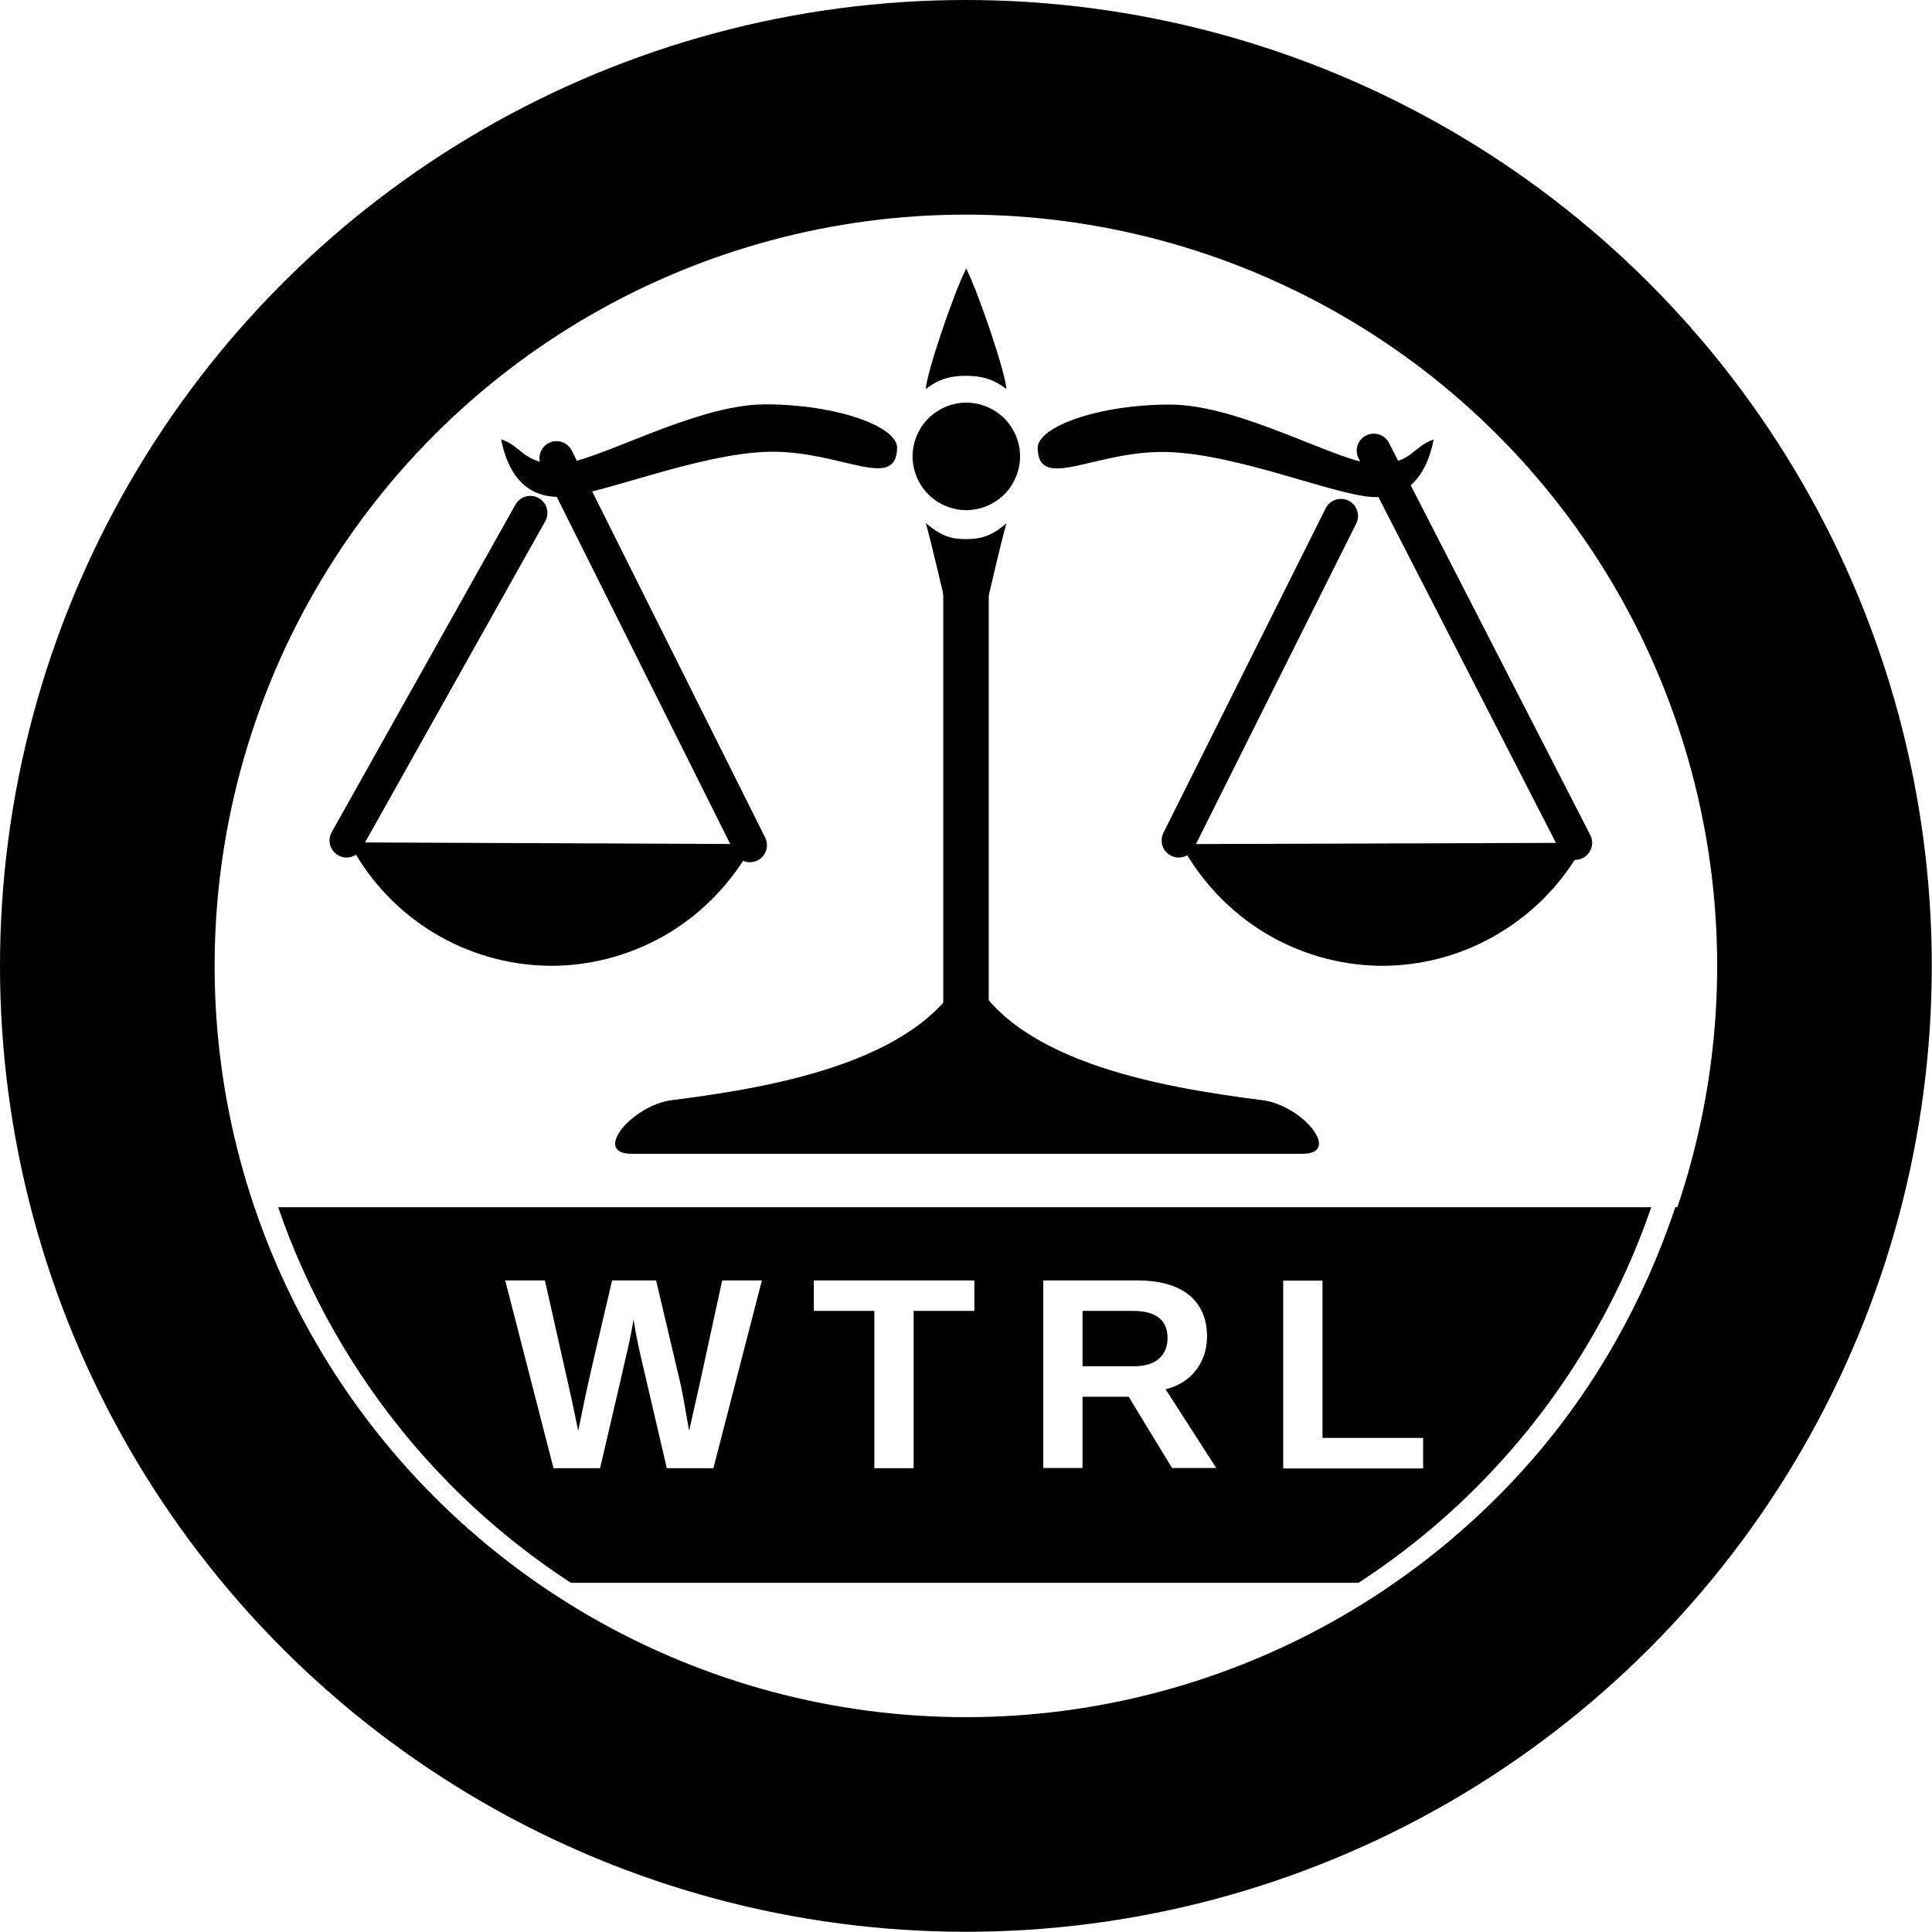
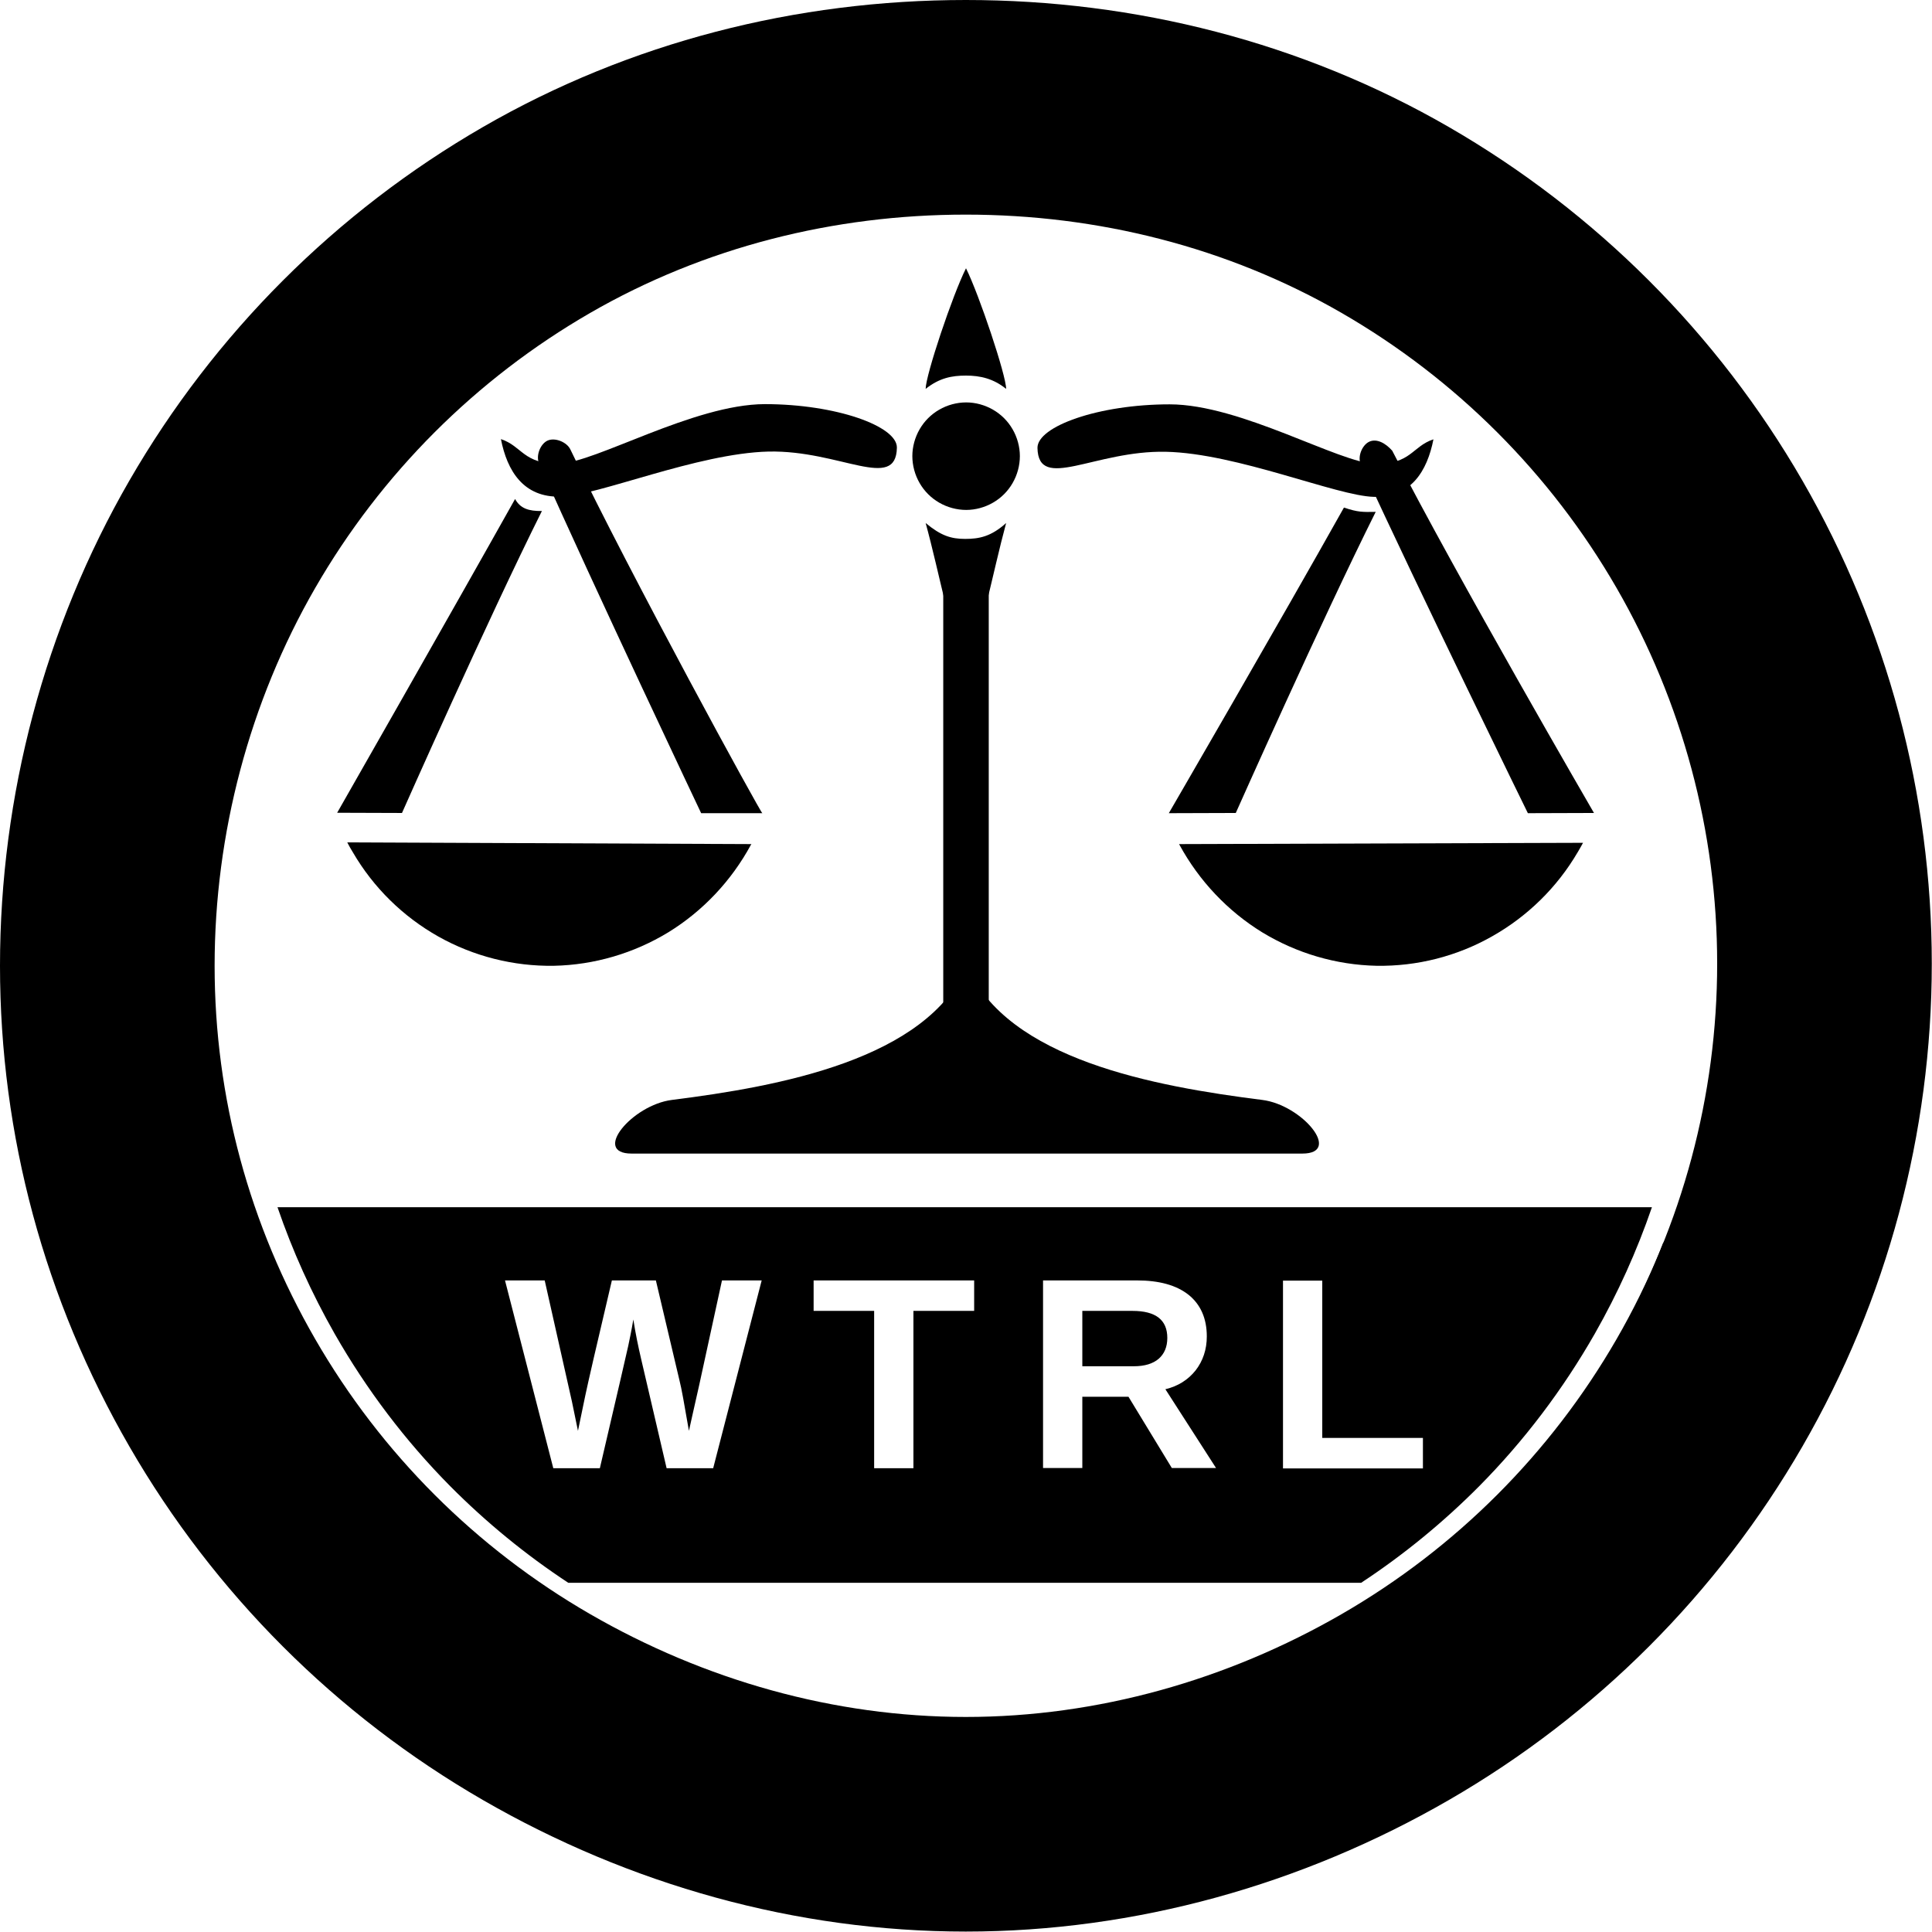
- <svg xmlns="http://www.w3.org/2000/svg" version="1.2" width="90.02mm" height="90.02mm" viewBox="11000 1000 9002 9002" preserveAspectRatio="xMidYMid" fill-rule="evenodd" stroke-width="28.222" stroke-linejoin="round" xml:space="preserve">
+ <svg xmlns="http://www.w3.org/2000/svg" version="1.2" width="90.02mm" height="90.01mm" viewBox="11001 1000 9002 9001" preserveAspectRatio="xMidYMid" fill-rule="evenodd" stroke-width="28.222" stroke-linejoin="round" xml:space="preserve">
  <defs class="EmbeddedBulletChars">
    <g id="bullet-char-template-57356" transform="scale(0.0004882812,-0.0004882812)">
      <path d="M 580,1141 L 1163,571 580,0 -4,571 580,1141 Z" />
    </g>
    <g id="bullet-char-template-57354" transform="scale(0.0004882812,-0.0004882812)">
      <path d="M 8,1128 L 1137,1128 1137,0 8,0 8,1128 Z" />
    </g>
    <g id="bullet-char-template-10146" transform="scale(0.0004882812,-0.0004882812)">
      <path d="M 174,0 L 602,739 174,1481 1456,739 174,0 Z M 1358,739 L 309,1346 659,739 1358,739 Z" />
    </g>
    <g id="bullet-char-template-10132" transform="scale(0.0004882812,-0.0004882812)">
      <path d="M 2015,739 L 1276,0 717,0 1260,543 174,543 174,936 1260,936 717,1481 1274,1481 2015,739 Z" />
    </g>
    <g id="bullet-char-template-10007" transform="scale(0.0004882812,-0.0004882812)">
      <path d="M 0,-2 C -7,14 -16,27 -25,37 L 356,567 C 262,823 215,952 215,954 215,979 228,992 255,992 264,992 276,990 289,987 310,991 331,999 354,1012 L 381,999 492,748 772,1049 836,1024 860,1049 C 881,1039 901,1025 922,1006 886,937 835,863 770,784 769,783 710,716 594,584 L 774,223 C 774,196 753,168 711,139 L 727,119 C 717,90 699,76 672,76 641,76 570,178 457,381 L 164,-76 C 142,-110 111,-127 72,-127 30,-127 9,-110 8,-76 1,-67 -2,-52 -2,-32 -2,-23 -1,-13 0,-2 Z" />
    </g>
    <g id="bullet-char-template-10004" transform="scale(0.0004882812,-0.0004882812)">
      <path d="M 285,-33 C 182,-33 111,30 74,156 52,228 41,333 41,471 41,549 55,616 82,672 116,743 169,778 240,778 293,778 328,747 346,684 L 369,508 C 377,444 397,411 428,410 L 1163,1116 C 1174,1127 1196,1133 1229,1133 1271,1133 1292,1118 1292,1087 L 1292,965 C 1292,929 1282,901 1262,881 L 442,47 C 390,-6 338,-33 285,-33 Z" />
    </g>
    <g id="bullet-char-template-9679" transform="scale(0.0004882812,-0.0004882812)">
      <path d="M 813,0 C 632,0 489,54 383,161 276,268 223,411 223,592 223,773 276,916 383,1023 489,1130 632,1184 813,1184 992,1184 1136,1130 1245,1023 1353,916 1407,772 1407,592 1407,412 1353,268 1245,161 1136,54 992,0 813,0 Z" />
    </g>
    <g id="bullet-char-template-8226" transform="scale(0.0004882812,-0.0004882812)">
      <path d="M 346,457 C 273,457 209,483 155,535 101,586 74,649 74,723 74,796 101,859 155,911 209,963 273,989 346,989 419,989 480,963 531,910 582,859 608,796 608,723 608,648 583,586 532,535 482,483 420,457 346,457 Z" />
    </g>
    <g id="bullet-char-template-8211" transform="scale(0.0004882812,-0.0004882812)">
      <path d="M -4,459 L 1135,459 1135,606 -4,606 -4,459 Z" />
    </g>
    <g id="bullet-char-template-61548" transform="scale(0.0004882812,-0.0004882812)">
      <path d="M 173,740 C 173,903 231,1043 346,1159 462,1274 601,1332 765,1332 928,1332 1067,1274 1183,1159 1299,1043 1357,903 1357,740 1357,577 1299,437 1183,322 1067,206 928,148 765,148 601,148 462,206 346,322 231,437 173,577 173,740 Z" />
    </g>
  </defs>
  <g class="Page">
    <g class="Group">
-       <g class="com.sun.star.drawing.ClosedBezierShape">
+       <g class="com.sun.star.drawing.CustomShape">
        <g id="id3">
-           <rect class="BoundingBox" stroke="none" fill="none" x="11000" y="1000" width="9002" height="9002" />
-           <path fill="rgb(0,0,0)" stroke="none" d="M 18532,7251 C 18839,6719 19001,6115 19001,5501 19001,4886 18839,4282 18532,3750 18225,3218 17783,2776 17251,2469 16719,2162 16115,2000 15500,2000 14886,2000 14282,2162 13750,2469 13218,2776 12776,3218 12469,3750 12162,4282 12000,4886 12000,5501 12000,6115 12162,6719 12469,7251 12776,7783 13218,8225 13750,8532 14282,8839 14886,9001 15501,9001 16115,9001 16719,8839 17251,8532 17783,8225 18225,7783 18532,7251 Z M 19398,7751 C 19003,8435 18435,9003 17751,9398 17067,9793 16291,10001 15501,10001 14710,10001 13934,9793 13250,9398 12566,9003 11998,8435 11603,7751 11208,7067 11000,6291 11000,5501 11000,4710 11208,3934 11603,3250 11998,2566 12566,1998 13250,1603 13934,1208 14710,1000 15500,1000 16291,1000 17067,1208 17751,1603 18435,1998 19003,2566 19398,3250 19793,3934 20001,4710 20001,5501 20001,6291 19793,7067 19398,7751 Z" />
+           <rect class="BoundingBox" stroke="none" fill="none" x="15252" y="2874" width="502" height="503" />
+           <path fill="rgb(0,0,0)" stroke="none" d="M 15753,3125 C 15753,3169 15741,3213 15719,3251 15697,3289 15666,3320 15628,3342 15590,3364 15546,3376 15503,3376 15459,3376 15415,3364 15377,3342 15339,3320 15308,3289 15286,3251 15264,3213 15252,3169 15252,3125 15252,3082 15264,3038 15286,3000 15308,2962 15339,2931 15377,2909 15415,2887 15459,2875 15503,2875 15546,2875 15590,2887 15628,2909 15666,2931 15697,2962 15719,3000 15741,3038 15753,3082 15753,3125 L 15753,3125 Z" />
        </g>
      </g>
-       <g class="com.sun.star.drawing.EllipseShape">
+       <g class="com.sun.star.drawing.LineShape">
        <g id="id4">
-           <rect class="BoundingBox" stroke="none" fill="none" x="16501" y="4927" width="1884" height="574" />
-           <path fill="rgb(0,0,0)" stroke="none" d="M 18384,4927 C 18376,4942 18368,4956 18359,4971 18263,5135 18125,5270 17960,5363 17796,5456 17610,5503 17422,5500 17234,5496 17050,5442 16889,5344 16728,5245 16595,5104 16504,4937 16503,4935 16502,4934 16502,4933 L 18384,4927 Z" />
+           <rect class="BoundingBox" stroke="none" fill="none" x="15396" y="3644" width="213" height="2650" />
+           <path fill="none" stroke="rgb(0,0,0)" stroke-width="212" stroke-linejoin="round" stroke-linecap="round" d="M 15502,6187 L 15502,3750" />
        </g>
      </g>
      <g class="com.sun.star.drawing.EllipseShape">
        <g id="id5">
-           <rect class="BoundingBox" stroke="none" fill="none" x="12625" y="4925" width="1886" height="577" />
-           <path fill="rgb(0,0,0)" stroke="none" d="M 14509,4933 C 14509,4934 14508,4935 14507,4936 14416,5104 14283,5245 14122,5344 13961,5442 13777,5496 13589,5500 13401,5503 13215,5456 13051,5364 12886,5271 12748,5136 12652,4971 12643,4956 12634,4941 12626,4925 L 14509,4933 Z" />
+           <rect class="BoundingBox" stroke="none" fill="none" x="16494" y="4927" width="1884" height="574" />
+           <path fill="rgb(0,0,0)" stroke="none" d="M 18377,4927 C 18369,4942 18361,4956 18352,4971 18256,5135 18118,5270 17953,5363 17789,5456 17603,5503 17415,5500 17227,5496 17043,5442 16882,5344 16721,5245 16588,5104 16497,4937 16496,4935 16495,4934 16495,4933 L 18377,4927 Z" />
+         </g>
+       </g>
+       <g class="com.sun.star.drawing.EllipseShape">
+         <g id="id6">
+           <rect class="BoundingBox" stroke="none" fill="none" x="12618" y="4925" width="1886" height="577" />
+           <path fill="rgb(0,0,0)" stroke="none" d="M 14502,4933 C 14502,4934 14501,4935 14500,4936 14409,5104 14276,5245 14115,5344 13954,5442 13770,5496 13582,5500 13394,5503 13208,5456 13044,5364 12879,5271 12741,5136 12645,4971 12636,4956 12627,4941 12619,4925 L 14502,4933 Z" />
        </g>
      </g>
      <g class="com.sun.star.drawing.ClosedBezierShape">
-         <g id="id6">
-           <rect class="BoundingBox" stroke="none" fill="none" x="13866" y="5501" width="3281" height="877" />
-           <path fill="rgb(0,0,0)" stroke="none" d="M 13943,6376 C 13756,6376 13946,6149 14131,6126 14631,6063 15318,5938 15506,5501 15693,5938 16381,6063 16881,6126 17067,6149 17256,6376 17068,6376 15922,6376 15089,6376 13943,6376 Z" />
+         <g id="id7">
+           <rect class="BoundingBox" stroke="none" fill="none" x="13866" y="5500" width="3282" height="877" />
+           <path fill="rgb(0,0,0)" stroke="none" d="M 13944,6375 C 13757,6375 13947,6148 14132,6125 14632,6062 15319,5937 15507,5500 15694,5937 16382,6062 16882,6125 17068,6148 17257,6375 17069,6375 15923,6375 15090,6375 13944,6375 Z" />
        </g>
      </g>
-       <g class="com.sun.star.drawing.LineShape">
-         <g id="id7">
-           <rect class="BoundingBox" stroke="none" fill="none" x="15395" y="3645" width="213" height="2650" />
-           <path fill="none" stroke="rgb(0,0,0)" stroke-width="212" stroke-linejoin="round" stroke-linecap="round" d="M 15501,6188 L 15501,3751" />
-         </g>
-       </g>
-       <g class="com.sun.star.drawing.CustomShape">
+       <g class="com.sun.star.drawing.ClosedBezierShape">
        <g id="id8">
-           <rect class="BoundingBox" stroke="none" fill="none" x="15252" y="2876" width="502" height="502" />
-           <path fill="rgb(0,0,0)" stroke="none" d="M 15753,3127 C 15753,3170 15741,3214 15719,3252 15697,3290 15666,3321 15628,3343 15590,3365 15546,3377 15503,3377 15459,3377 15415,3365 15377,3343 15339,3321 15308,3290 15286,3252 15264,3214 15252,3170 15252,3127 15252,3083 15264,3039 15286,3001 15308,2963 15339,2932 15377,2910 15415,2888 15459,2876 15503,2876 15546,2876 15590,2888 15628,2910 15666,2932 15697,2963 15719,3001 15741,3039 15753,3083 15753,3126 L 15753,3127 Z" />
+           <rect class="BoundingBox" stroke="none" fill="none" x="15314" y="2250" width="376" height="563" />
+           <path fill="rgb(0,0,0)" stroke="none" d="M 15689,2812 C 15630,2764 15568,2750 15502,2750 15436,2750 15378,2761 15314,2812 15314,2749 15439,2375 15502,2250 15564,2375 15689,2749 15689,2812 Z" />
        </g>
      </g>
      <g class="com.sun.star.drawing.ClosedBezierShape">
        <g id="id9">
-           <rect class="BoundingBox" stroke="none" fill="none" x="15314" y="2250" width="376" height="564" />
-           <path fill="rgb(0,0,0)" stroke="none" d="M 15689,2813 C 15630,2765 15568,2751 15502,2751 15436,2751 15378,2762 15314,2813 15314,2750 15439,2376 15502,2251 15564,2376 15689,2750 15689,2813 Z" />
+           <rect class="BoundingBox" stroke="none" fill="none" x="15314" y="3437" width="376" height="689" />
+           <path fill="rgb(0,0,0)" stroke="none" d="M 15689,3437 C 15619,3500 15564,3511 15498,3511 15432,3511 15385,3496 15314,3437 15377,3666 15439,4000 15502,4125 15564,4000 15627,3666 15689,3437 Z" />
        </g>
      </g>
      <g class="com.sun.star.drawing.ClosedBezierShape">
        <g id="id10">
-           <rect class="BoundingBox" stroke="none" fill="none" x="15314" y="3438" width="376" height="689" />
-           <path fill="rgb(0,0,0)" stroke="none" d="M 15689,3438 C 15619,3501 15564,3512 15498,3512 15432,3512 15385,3497 15314,3438 15377,3667 15439,4001 15502,4126 15564,4001 15627,3667 15689,3438 Z" />
+           <rect class="BoundingBox" stroke="none" fill="none" x="13335" y="2882" width="1846" height="433" />
+           <path fill="rgb(0,0,0)" stroke="none" d="M 14564,2883 C 14232,2884 13774,3157 13606,3160 13439,3163 13435,3079 13335,3046 13364,3194 13440,3319 13613,3314 13787,3310 14250,3112 14582,3104 14915,3097 15176,3292 15180,3086 15182,2986 14897,2883 14564,2883 Z" />
        </g>
      </g>
      <g class="com.sun.star.drawing.ClosedBezierShape">
        <g id="id11">
-           <rect class="BoundingBox" stroke="none" fill="none" x="13335" y="2883" width="1846" height="433" />
-           <path fill="rgb(0,0,0)" stroke="none" d="M 14564,2884 C 14232,2885 13774,3158 13606,3161 13439,3164 13435,3080 13335,3047 13364,3195 13440,3320 13613,3315 13787,3311 14250,3113 14582,3105 14915,3098 15176,3293 15180,3087 15182,2987 14897,2884 14564,2884 Z" />
+           <rect class="BoundingBox" stroke="none" fill="none" x="15835" y="2883" width="1846" height="433" />
+           <path fill="rgb(0,0,0)" stroke="none" d="M 16451,2884 C 16783,2884 17242,3158 17409,3161 17576,3164 17580,3080 17680,3047 17651,3195 17575,3320 17402,3315 17229,3311 16765,3112 16433,3105 16101,3098 15839,3293 15835,3087 15834,2987 16119,2884 16451,2884 Z" />
        </g>
      </g>
      <g class="com.sun.star.drawing.ClosedBezierShape">
        <g id="id12">
-           <rect class="BoundingBox" stroke="none" fill="none" x="15835" y="2884" width="1846" height="433" />
-           <path fill="rgb(0,0,0)" stroke="none" d="M 16451,2885 C 16783,2885 17242,3159 17409,3162 17576,3165 17580,3081 17680,3048 17651,3196 17575,3321 17402,3316 17229,3312 16765,3113 16433,3106 16101,3099 15839,3294 15835,3088 15834,2988 16119,2885 16451,2885 Z" />
+           <rect class="BoundingBox" stroke="none" fill="none" x="12064" y="6625" width="6689" height="1752" />
+           <path fill="rgb(0,0,0)" stroke="none" d="M 14324,7841 L 14550,6966 14365,6966 14259,7453 14227,7595 14211,7667 C 14190,7545 14176,7466 14167,7432 L 14057,6966 13852,6966 C 13780,7271 13739,7450 13728,7503 13717,7555 13706,7610 13694,7667 L 13666,7531 13539,6966 13354,6966 13579,7841 13796,7841 C 13878,7490 13922,7300 13928,7272 13934,7243 13943,7202 13952,7148 13962,7213 13975,7275 13989,7335 L 14107,7841 14324,7841 Z M 15257,7108 L 15540,7108 15540,6966 14792,6966 14792,7108 15074,7108 15074,7841 15257,7841 15257,7108 Z M 16461,7840 L 16667,7840 16431,7473 C 16490,7459 16537,7429 16572,7385 16606,7341 16624,7288 16624,7227 16624,7143 16595,7078 16539,7033 16482,6988 16402,6966 16298,6966 L 15861,6966 15861,7840 16044,7840 16044,7508 16259,7508 16461,7840 Z M 16440,7234 C 16440,7276 16426,7308 16400,7331 16373,7354 16335,7366 16283,7366 L 16044,7366 16044,7108 16278,7108 C 16386,7108 16440,7150 16440,7234 Z M 16979,7842 L 17631,7842 17631,7700 17162,7700 17162,6967 16979,6967 16979,7842 Z M 18432,7214 C 18283,7475 18102,7714 17893,7925 17726,8093 17542,8244 17343,8375 L 13649,8375 C 13450,8244 13266,8093 13099,7925 12890,7714 12709,7475 12560,7214 12453,7026 12364,6829 12294,6625 L 18698,6625 C 18628,6829 18539,7026 18432,7214 Z M 12468,7267 C 12622,7536 12809,7782 13024,7999 13159,8136 13306,8262 13462,8375 L 12064,8375 12064,6625 12182,6625 C 12256,6847 12351,7062 12468,7267 Z M 17968,7999 C 18183,7782 18370,7536 18524,7267 18612,7112 18688,6952 18752,6787 L 18752,8375 17530,8375 C 17686,8262 17833,8136 17968,7999 Z" />
        </g>
      </g>
-       <g class="com.sun.star.drawing.LineShape">
+       <g class="com.sun.star.drawing.ClosedBezierShape">
        <g id="id13">
-           <rect class="BoundingBox" stroke="none" fill="none" x="17321" y="3020" width="1099" height="1988" />
-           <path fill="none" stroke="rgb(0,0,0)" stroke-width="159" stroke-linejoin="round" stroke-linecap="round" d="M 17401,3100 L 18339,4927" />
+           <rect class="BoundingBox" stroke="none" fill="none" x="12572" y="3325" width="955" height="1464" />
+           <path fill="rgb(0,0,0)" stroke="none" d="M 12572,4787 C 12572,4787 13109,3846 13401,3325 13425,3369 13464,3382 13526,3381 13276,3881 12874,4788 12874,4788 L 12572,4787 Z" />
        </g>
      </g>
-       <g class="com.sun.star.drawing.LineShape">
+       <g class="com.sun.star.drawing.ClosedBezierShape">
        <g id="id14">
-           <rect class="BoundingBox" stroke="none" fill="none" x="16412" y="3324" width="917" height="1673" />
-           <path fill="none" stroke="rgb(0,0,0)" stroke-width="159" stroke-linejoin="round" stroke-linecap="round" d="M 17248,3404 L 16492,4916" />
+           <rect class="BoundingBox" stroke="none" fill="none" x="16447" y="3365" width="965" height="1425" />
+           <path fill="rgb(0,0,0)" stroke="none" d="M 16447,4789 C 16447,4789 16971,3886 17263,3365 17329,3387 17349,3386 17411,3385 17161,3885 16759,4788 16759,4788 L 16447,4789 Z" />
        </g>
      </g>
-       <g class="com.sun.star.drawing.LineShape">
+       <g class="com.sun.star.drawing.ClosedBezierShape">
        <g id="id15">
-           <rect class="BoundingBox" stroke="none" fill="none" x="12535" y="3310" width="1017" height="1687" />
-           <path fill="none" stroke="rgb(0,0,0)" stroke-width="159" stroke-linejoin="round" stroke-linecap="round" d="M 13471,3390 L 12615,4916" />
+           <rect class="BoundingBox" stroke="none" fill="none" x="13506" y="3048" width="1048" height="1743" />
+           <path fill="rgb(0,0,0)" stroke="none" d="M 14268,4789 C 14268,4789 13766,3730 13512,3157 13498,3123 13518,3069 13552,3053 13587,3037 13643,3060 13659,3095 13940,3682 14548,4792 14553,4789 L 14268,4789 Z" />
        </g>
      </g>
-       <g class="com.sun.star.drawing.LineShape">
+       <g class="com.sun.star.drawing.ClosedBezierShape">
        <g id="id16">
-           <rect class="BoundingBox" stroke="none" fill="none" x="13513" y="3055" width="1062" height="1964" />
-           <path fill="none" stroke="rgb(0,0,0)" stroke-width="159" stroke-linejoin="round" stroke-linecap="round" d="M 13593,3135 L 14494,4938" />
+           <rect class="BoundingBox" stroke="none" fill="none" x="17336" y="3053" width="1093" height="1738" />
+           <path fill="rgb(0,0,0)" stroke="none" d="M 18120,4789 C 18120,4789 17615,3759 17341,3162 17326,3128 17347,3074 17381,3058 17416,3042 17457,3065 17488,3100 17785,3680 18428,4788 18428,4788 L 18120,4789 Z" />
        </g>
      </g>
      <g class="com.sun.star.drawing.ClosedBezierShape">
        <g id="id17">
-           <rect class="BoundingBox" stroke="none" fill="none" x="12062" y="6625" width="6876" height="1752" />
-           <path fill="rgb(0,0,0)" stroke="none" d="M 14324,7841 L 14550,6966 14365,6966 14259,7453 14227,7595 14211,7667 C 14190,7545 14176,7466 14167,7432 L 14057,6966 13852,6966 C 13780,7271 13739,7450 13728,7503 13717,7555 13706,7610 13694,7667 L 13666,7531 13539,6966 13354,6966 13579,7841 13796,7841 C 13878,7490 13922,7300 13928,7272 13934,7243 13943,7202 13952,7148 13962,7213 13975,7275 13989,7335 L 14107,7841 14324,7841 Z M 15257,7108 L 15540,7108 15540,6966 14792,6966 14792,7108 15074,7108 15074,7841 15257,7841 15257,7108 Z M 16461,7840 L 16667,7840 16431,7473 C 16490,7459 16537,7429 16572,7385 16606,7341 16624,7288 16624,7227 16624,7143 16595,7078 16539,7033 16482,6988 16402,6966 16298,6966 L 15861,6966 15861,7840 16044,7840 16044,7508 16259,7508 16461,7840 Z M 16440,7234 C 16440,7276 16426,7308 16400,7331 16373,7354 16335,7366 16283,7366 L 16044,7366 16044,7108 16278,7108 C 16386,7108 16440,7150 16440,7234 Z M 16979,7842 L 17631,7842 17631,7700 17162,7700 17162,6967 16979,6967 16979,7842 Z M 18431,7206 C 18282,7467 18101,7706 17892,7917 17722,8089 17534,8242 17330,8375 L 13660,8375 C 13456,8242 13268,8089 13098,7917 12889,7706 12708,7467 12559,7206 12453,7020 12365,6826 12296,6625 L 18694,6625 C 18625,6826 18537,7020 18431,7206 Z M 12467,7259 C 12621,7528 12808,7774 13023,7991 13161,8131 13312,8260 13472,8375 L 12062,8375 12062,6625 12184,6625 C 12257,6844 12352,7057 12467,7259 Z M 17967,7991 C 18182,7774 18369,7528 18523,7259 18638,7057 18733,6844 18806,6625 L 18937,6625 18937,8375 17518,8375 C 17678,8260 17829,8131 17967,7991 Z" />
+           <rect class="BoundingBox" stroke="none" fill="none" x="11001" y="1000" width="9002" height="9001" />
+           <path fill="rgb(0,0,0)" stroke="none" d="M 18533,7240 C 18840,6708 19002,6104 19002,5490 19002,4875 18840,4271 18533,3739 18226,3207 17784,2765 17252,2458 16720,2151 16116,2000 15501,2000 14887,2000 14283,2151 13751,2458 13219,2765 12777,3207 12470,3739 12163,4271 12001,4885 12001,5500 12001,6114 12163,6708 12470,7240 12777,7772 13219,8214 13751,8521 14283,8828 14886,9000 15501,9000 16115,9000 16720,8828 17252,8521 17784,8214 18226,7772 18533,7240 Z M 19399,7740 C 19004,8424 18436,8992 17752,9387 17068,9782 16291,10000 15501,10000 14710,10000 13935,9782 13251,9387 12567,8992 11999,8424 11604,7740 11209,7056 11001,6290 11001,5500 11001,4709 11209,3923 11604,3239 11999,2555 12567,1987 13251,1592 13935,1197 14711,1000 15501,1000 16292,1000 17068,1197 17752,1592 18436,1987 19004,2555 19399,3239 19794,3923 20002,4699 20002,5490 20002,6280 19794,7056 19399,7740 Z" />
        </g>
      </g>
    </g>
  </g>
</svg>
